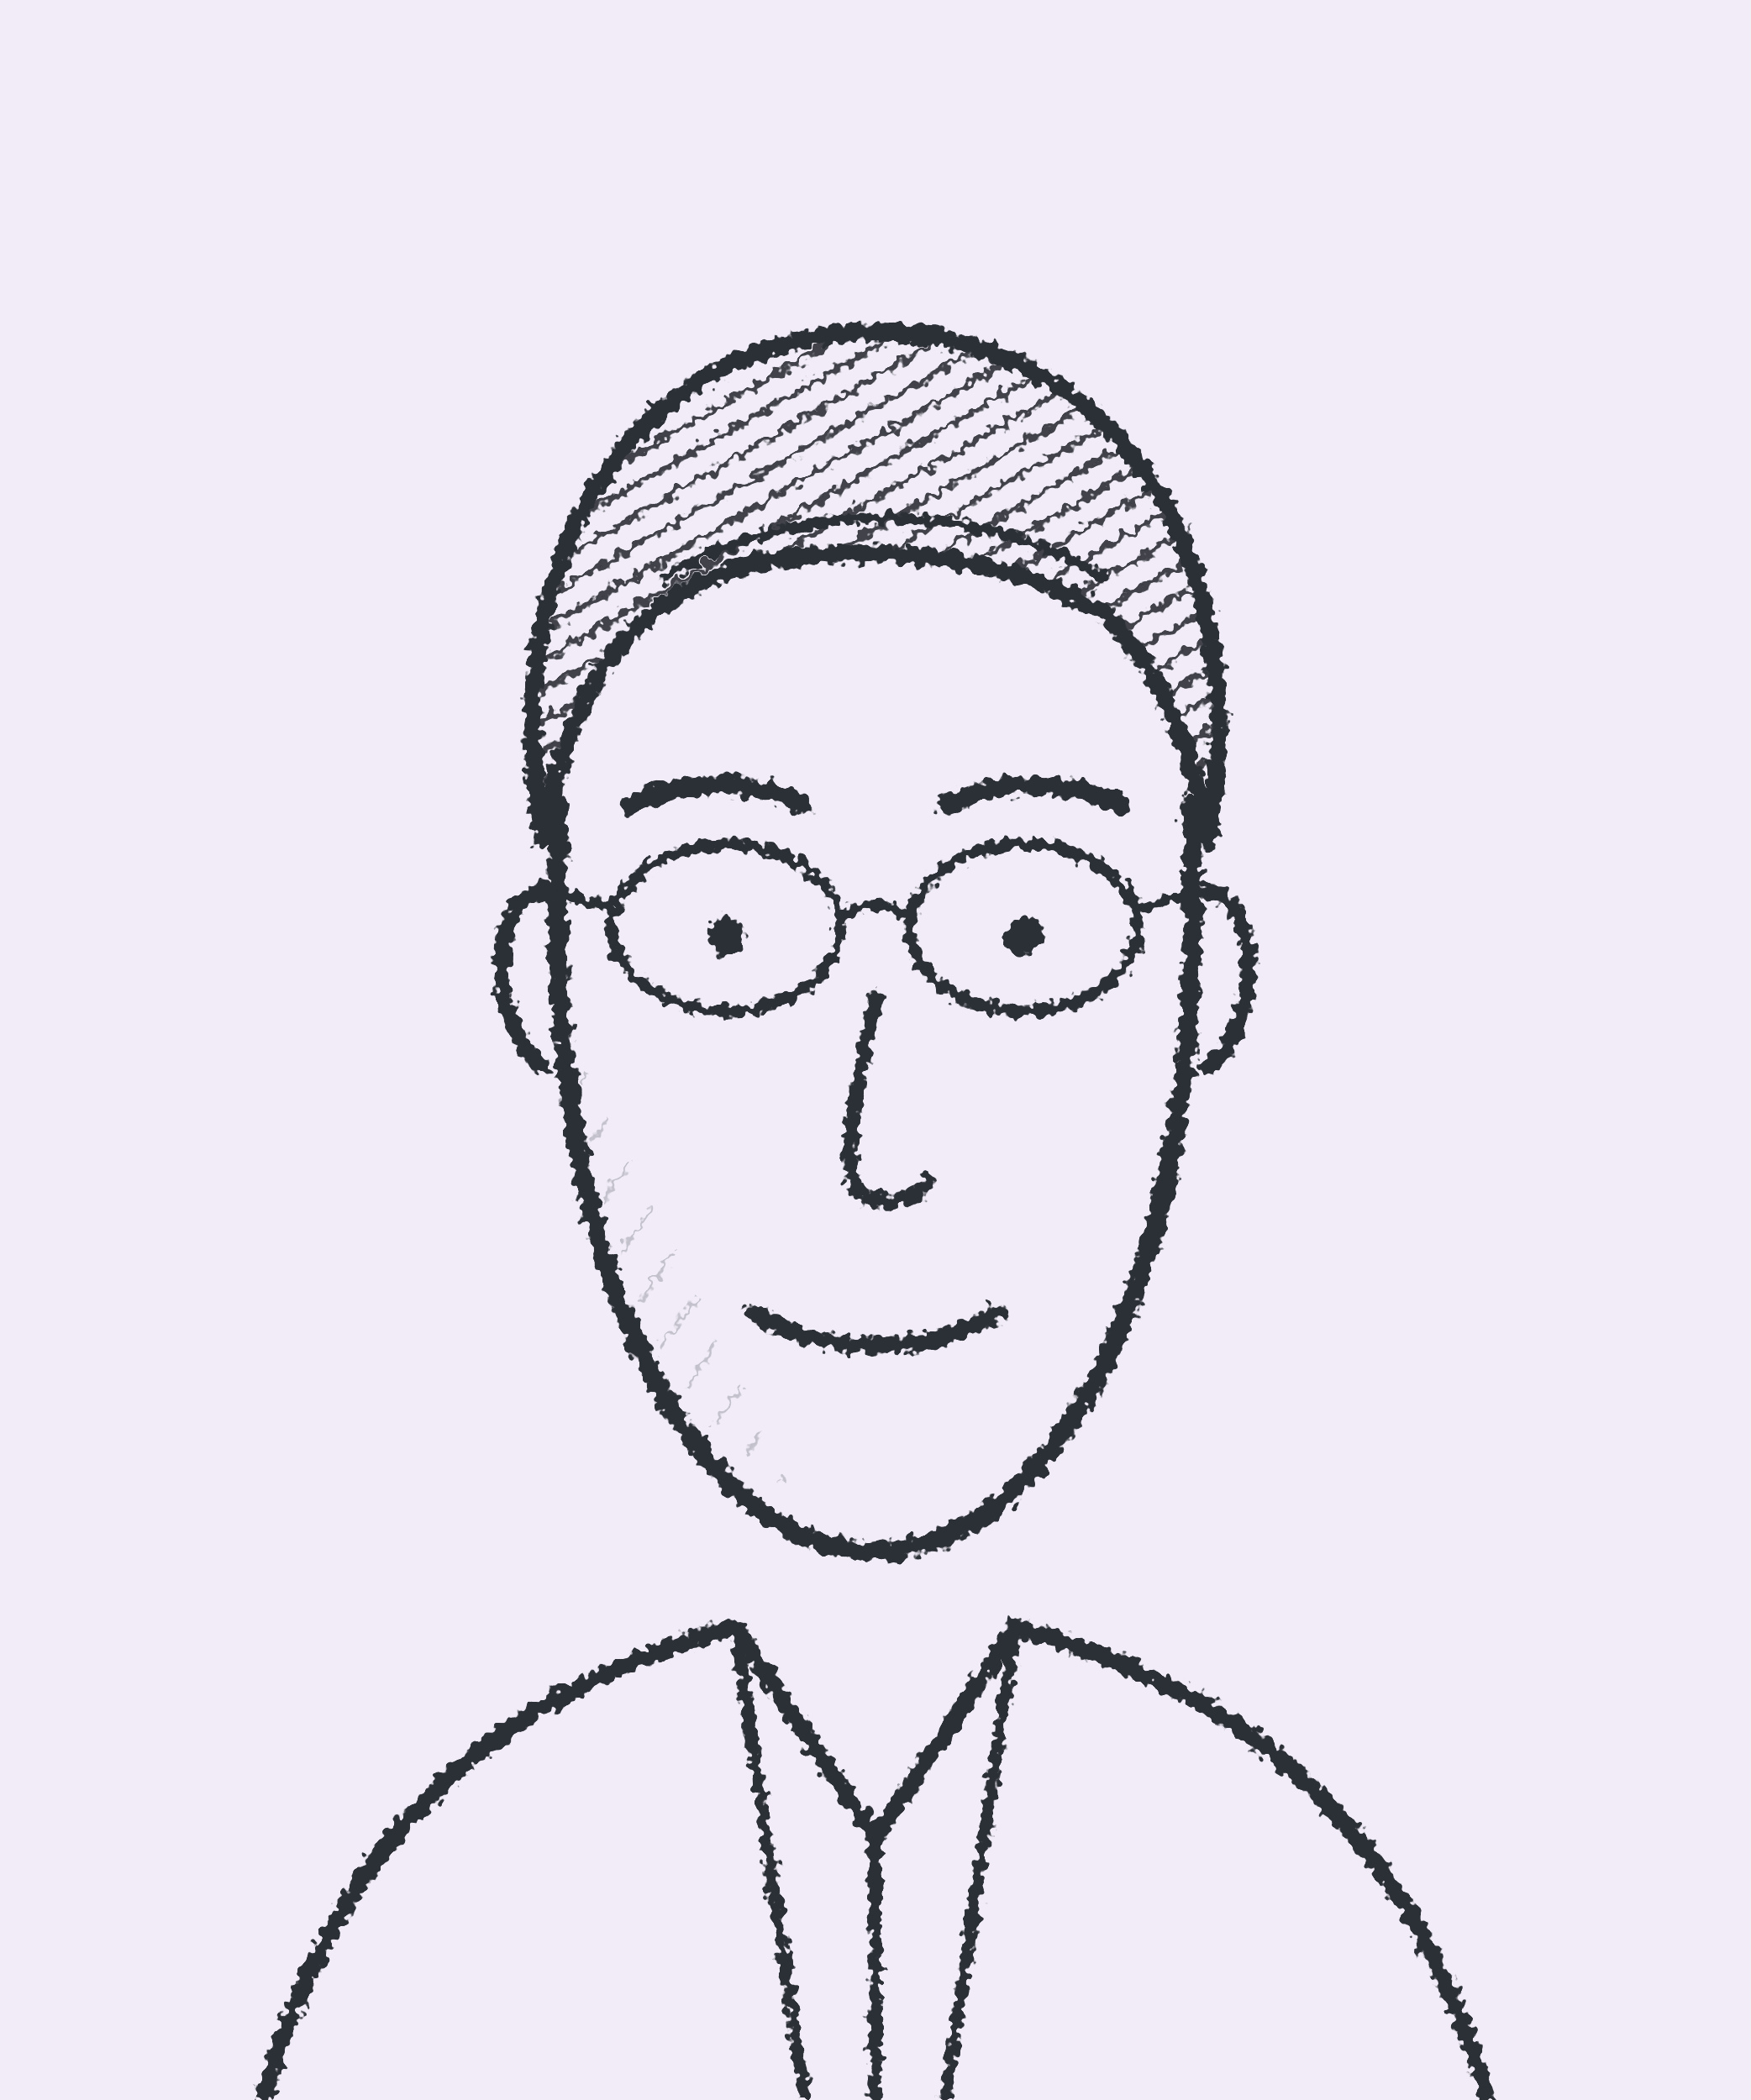
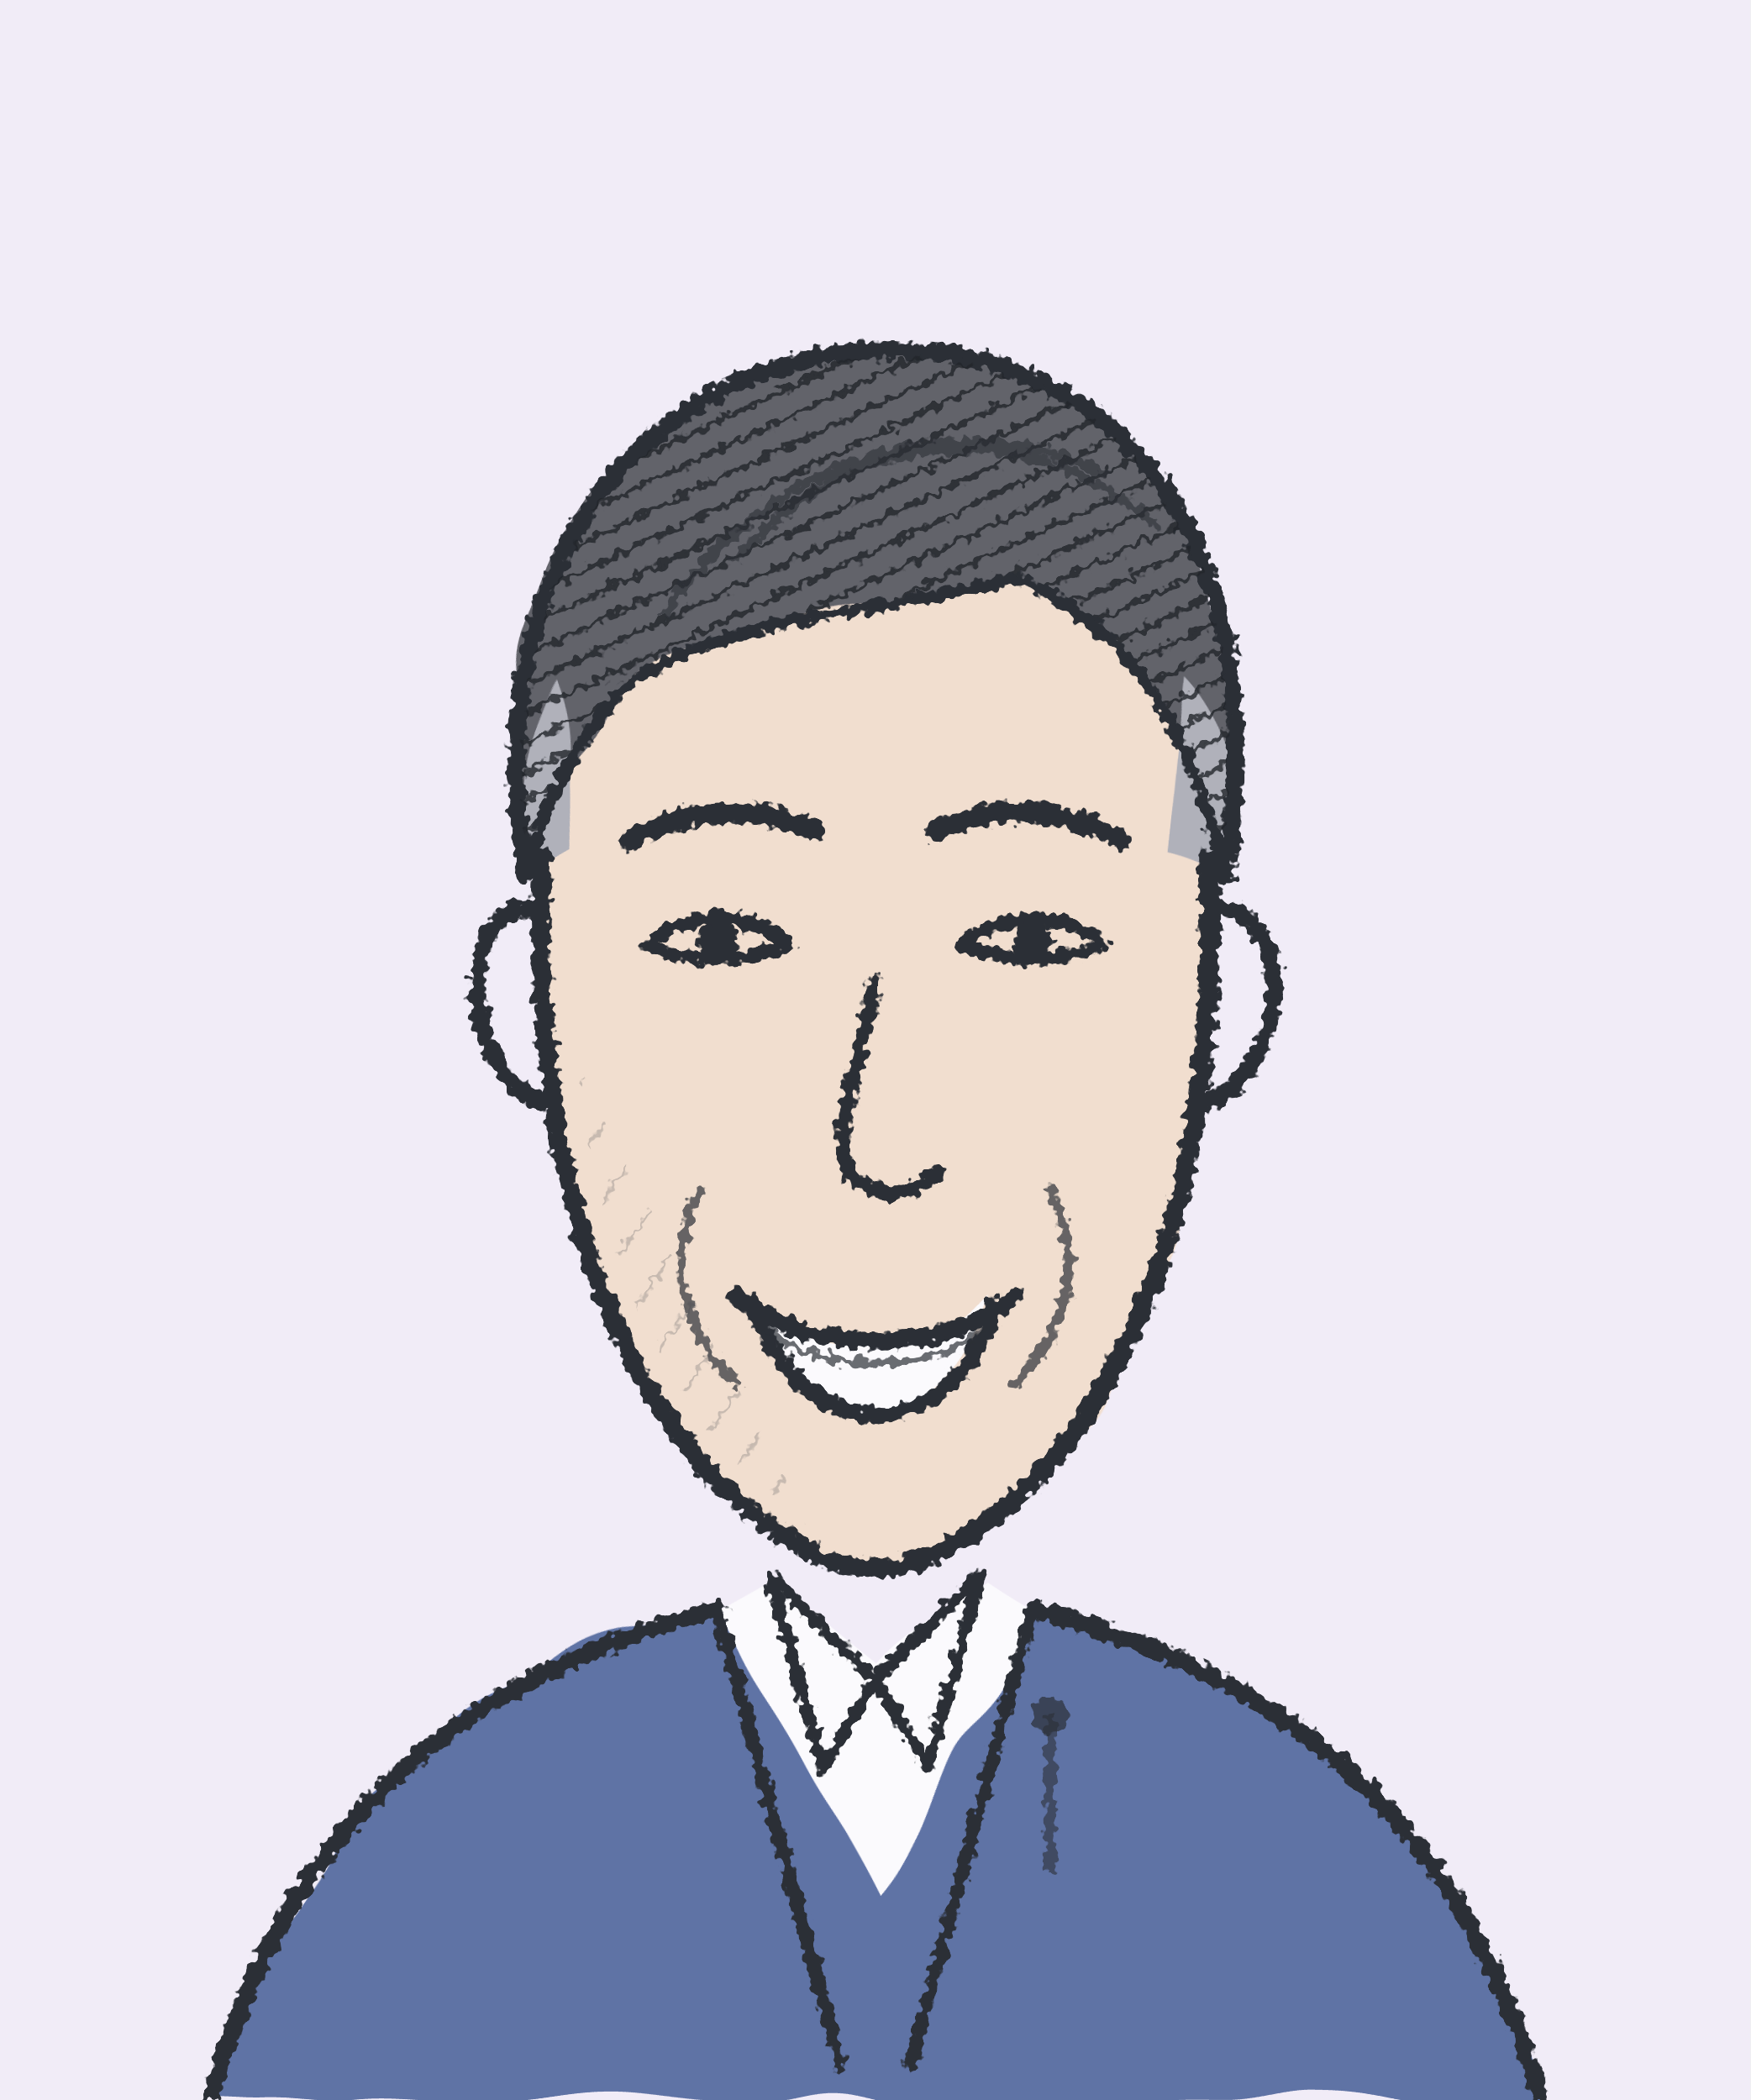
<svg xmlns="http://www.w3.org/2000/svg" viewBox="0 0 200 240" role="img">
  <defs>
    <filter id="pencil" x="-5%" y="-5%" width="110%" height="110%">
      <feTurbulence type="fractalNoise" baseFrequency="0.9" numOctaves="2" seed="17" result="n" />
-       <feDisplacementMap in="SourceGraphic" in2="n" scale="2.2" xChannelSelector="R" yChannelSelector="G" />
+       <feDisplacementMap in="SourceGraphic" in2="n" scale="2" xChannelSelector="R" yChannelSelector="G" />
+     </filter>
+     <filter id="wash" x="-10%" y="-10%" width="120%" height="120%">
+       <feTurbulence type="fractalNoise" baseFrequency="0.05" numOctaves="2" seed="17" result="n" />
+       <feDisplacementMap in="SourceGraphic" in2="n" scale="5" />
    </filter>
    <pattern id="hatch" width="5" height="5" patternUnits="userSpaceOnUse" patternTransform="rotate(35)">
-       <line x1="0" y1="0" x2="0" y2="5" stroke="#3a3f47" stroke-width="0.7" opacity="0.55" />
+       <line x1="0" y1="0" x2="0" y2="5" stroke="#3a3f47" stroke-width="0.7" opacity="0.5" />
    </pattern>
-     <pattern id="hatch2" width="4" height="4" patternUnits="userSpaceOnUse" patternTransform="rotate(-40)">
-       <line x1="0" y1="0" x2="0" y2="4" stroke="#3a3f47" stroke-width="0.6" opacity="0.5" />
+     <pattern id="hair" width="3" height="3" patternUnits="userSpaceOnUse" patternTransform="rotate(65)">
+       <line x1="0" y1="0" x2="0" y2="3" stroke="#22252b" stroke-width="1.2" opacity="0.8" />
    </pattern>
-     <pattern id="hair" width="3" height="3" patternUnits="userSpaceOnUse" patternTransform="rotate(60)">
-       <line x1="0" y1="0" x2="0" y2="3" stroke="#22252b" stroke-width="1.3" opacity="0.85" />
+     <pattern id="dots" width="9" height="9" patternUnits="userSpaceOnUse">
+       <rect x="3" y="3" width="2.4" height="2.4" fill="#9aa3b5" />
+     </pattern>
+     <pattern id="stripe" width="7" height="7" patternUnits="userSpaceOnUse" patternTransform="rotate(-35)">
+       <line x1="0" y1="0" x2="0" y2="7" stroke="#e8d3b0" stroke-width="1.4" />
    </pattern>
  </defs>
  <rect width="200" height="240" fill="#f1ecf7" />
+   <g filter="url(#wash)" opacity=".75">
+     <path d="M62 98 C60 136 72 166 92 177 C97 180 103 180 108 177 C128 166 140 136 138 98 C138 70 122 58 100 58 C78 58 62 70 62 98 Z" fill="#f2d9c2" />
+     <path d="M60 100 C54 62 76 40 102 40 C128 40 146 62 140 100 C136 84 130 72 116 66 C102 70 84 70 72 78 C66 84 62 92 60 100 Z" fill="#33353b" />
+     <path d="M60 100 C58 90 60 82 64 78 L66 98 Z M140 100 C142 90 140 82 136 78 L134 98 Z" fill="#9b9ea6" />
+     <path d="M86 149 C92.0 166 108.0 166 114 149 C108.0 155 92.0 155 86 149 Z" fill="#ffffff" />
+     <path d="M24 240 C34 204 58 190 82 184 L100 216 L118 184 C142 190 166 204 176 240 Z" fill="#2f4b8a" />
+     <path d="M82 184 L100 216 L118 184 L112 180 L100 190 L88 180 Z" fill="#ffffff" />
+   </g>
  <g filter="url(#pencil)">
-     <path d="M64 92 C62 130 70 158 86 172 C95 179 105 179 114 172 C130 158 138 130 136 92" fill="none" stroke="#2b2f36" stroke-linecap="round" stroke-linejoin="round" stroke-width="2.2" />
-     <path d="M66 120 C68 146 78 162 90 170" fill="url(#hatch)" stroke="none" opacity=".45" />
-     <path d="M62 96 C56 62 74 38 100 38 C126 38 144 62 138 96 C136 84 132 76 126 70 C116 64 102 62 88 64 C78 66 70 72 66 82 C64 86 63 90 62 96 Z" fill="url(#hair)" stroke="#2b2f36" stroke-linecap="round" stroke-linejoin="round" stroke-width="2" />
-     <path d="M76 66 C88 58 110 56 126 66" fill="none" stroke="#2b2f36" stroke-linecap="round" stroke-linejoin="round" stroke-width="1.2" />
-     <path d="M64 102 C56 100 55 116 62 122 M136 102 C144 100 145 116 138 122" fill="none" stroke="#2b2f36" stroke-linecap="round" stroke-linejoin="round" stroke-width="1.8" />
-     <ellipse cx="83" cy="106" rx="13" ry="9.5" fill="none" stroke="#2b2f36" stroke-linecap="round" stroke-linejoin="round" stroke-width="1.3" />
-     <ellipse cx="117" cy="106" rx="13" ry="9.5" fill="none" stroke="#2b2f36" stroke-linecap="round" stroke-linejoin="round" stroke-width="1.3" />
-     <path d="M96 105 C98 103 102 103 104 105 M70 104 L64 102 M130 104 L136 102" fill="none" stroke="#2b2f36" stroke-linecap="round" stroke-linejoin="round" stroke-width="1.2" />
-     <path d="M72 92 C78 89 86 89 92 92 M108 92 C114 89 122 89 128 92" fill="none" stroke="#2b2f36" stroke-linecap="round" stroke-linejoin="round" stroke-width="2.2" />
-     <circle cx="83" cy="107" r="2.2" fill="#2b2f36" />
-     <circle cx="117" cy="107" r="2.2" fill="#2b2f36" />
-     <path d="M100 114 C98 124 96 132 98 136 C100 138 104 138 106 135" fill="none" stroke="#2b2f36" stroke-linecap="round" stroke-linejoin="round" stroke-width="1.6" />
-     <path d="M86 150 C94 155 106 155 114 150" fill="none" stroke="#2b2f36" stroke-linecap="round" stroke-linejoin="round" stroke-width="1.9" />
-     <path d="M30 240 C40 205 62 192 84 186 L100 210 L116 186 C138 192 160 205 170 240" fill="none" stroke="#2b2f36" stroke-linecap="round" stroke-linejoin="round" stroke-width="2" />
-     <path d="M84 186 L92 240 M116 186 L108 240 M100 210 L100 240" fill="none" stroke="#2b2f36" stroke-linecap="round" stroke-linejoin="round" stroke-width="1.4" />
+     <path d="M62 98 C60 136 72 166 92 177 C97 180 103 180 108 177 C128 166 140 136 138 98" fill="none" stroke="#2b2f36" stroke-linecap="round" stroke-linejoin="round" stroke-width="2.2" />
+     <path d="M60 100 C54 62 76 40 102 40 C128 40 146 62 140 100" fill="none" stroke="#2b2f36" stroke-linecap="round" stroke-linejoin="round" stroke-width="2" />
+     <path d="M60 100 C54 62 76 40 102 40 C128 40 146 62 140 100 C136 84 130 72 116 66 C102 70 84 70 72 78 C66 84 62 92 60 100 Z" fill="url(#hair)" stroke="#2b2f36" stroke-linecap="round" stroke-linejoin="round" stroke-width="1.4" />
+     <path d="M76 70 C88 52 110 46 126 54 M84 64 C96 50 116 46 132 60" fill="none" stroke="#2b2f36" stroke-linecap="round" stroke-linejoin="round" stroke-width="1.1" opacity=".6" />
+     <path d="M62 104 C52 102 52 122 62 126 M138 104 C148 102 148 122 138 126" fill="none" stroke="#2b2f36" stroke-linecap="round" stroke-linejoin="round" stroke-width="1.9" />
+     <path d="M72 96 C79 92 87 92 93 95 M107 95 C113 92 121 92 128 96" fill="none" stroke="#2b2f36" stroke-linecap="round" stroke-linejoin="round" stroke-width="2.4" />
+     <path d="M74 108 C78 104 86 104 90 108 C86 110 78 110 74 108 Z M110 108 C114 104 122 104 126 108 C122 110 114 110 110 108 Z" fill="none" stroke="#2b2f36" stroke-linecap="round" stroke-linejoin="round" stroke-width="1.6" />
+     <circle cx="82" cy="107.5" r="2.2" fill="#2b2f36" />
+     <circle cx="118" cy="107.5" r="2.2" fill="#2b2f36" />
+     <path d="M100 112 C98 122 95 130 97 134 C100 137 104 137 107 134" fill="none" stroke="#2b2f36" stroke-linecap="round" stroke-linejoin="round" stroke-width="1.7" />
+     <path d="M80 136 C76 144 78 152 84 158 M120 136 C124 144 122 152 116 158" fill="none" stroke="#2b2f36" stroke-linecap="round" stroke-linejoin="round" stroke-width="1.2" opacity=".7" />
+     <path d="M66 122 C68 146 78 164 92 174" fill="url(#hatch)" stroke="none" opacity=".45" />
+     <path d="M84 148 C92.0 155 108.0 155 116 148" fill="none" stroke="#2b2f36" stroke-linecap="round" stroke-linejoin="round" stroke-width="2" />
+     <path d="M86 149 C92.0 166 108.0 166 114 149" fill="none" stroke="#2b2f36" stroke-linecap="round" stroke-linejoin="round" stroke-width="1.8" />
+     <path d="M88 152 C92.0 157 108.0 157 112 152" fill="none" stroke="#2b2f36" stroke-linecap="round" stroke-linejoin="round" stroke-width=".9" opacity=".7" />
+     <path d="M120 196 L120 214" stroke="#2b2f36" stroke-width="1.2" opacity=".6" />
+     <circle cx="120" cy="196" r="2" fill="#2b2f36" opacity=".7" />
+     <path d="M24 240 C34 204 58 190 82 184 M118 184 C142 190 166 204 176 240" fill="none" stroke="#2b2f36" stroke-linecap="round" stroke-linejoin="round" stroke-width="2" />
+     <path d="M82 184 L96 236 M118 184 L104 236" fill="none" stroke="#2b2f36" stroke-linecap="round" stroke-linejoin="round" stroke-width="1.5" />
+     <path d="M88 180 L100 192 L112 180" fill="none" stroke="#2b2f36" stroke-linecap="round" stroke-linejoin="round" stroke-width="1.4" />
+     <path d="M88 180 L94 202 L100 192 L106 202 L112 180" fill="none" stroke="#2b2f36" stroke-linecap="round" stroke-linejoin="round" stroke-width="1.4" />
  </g>
</svg>
